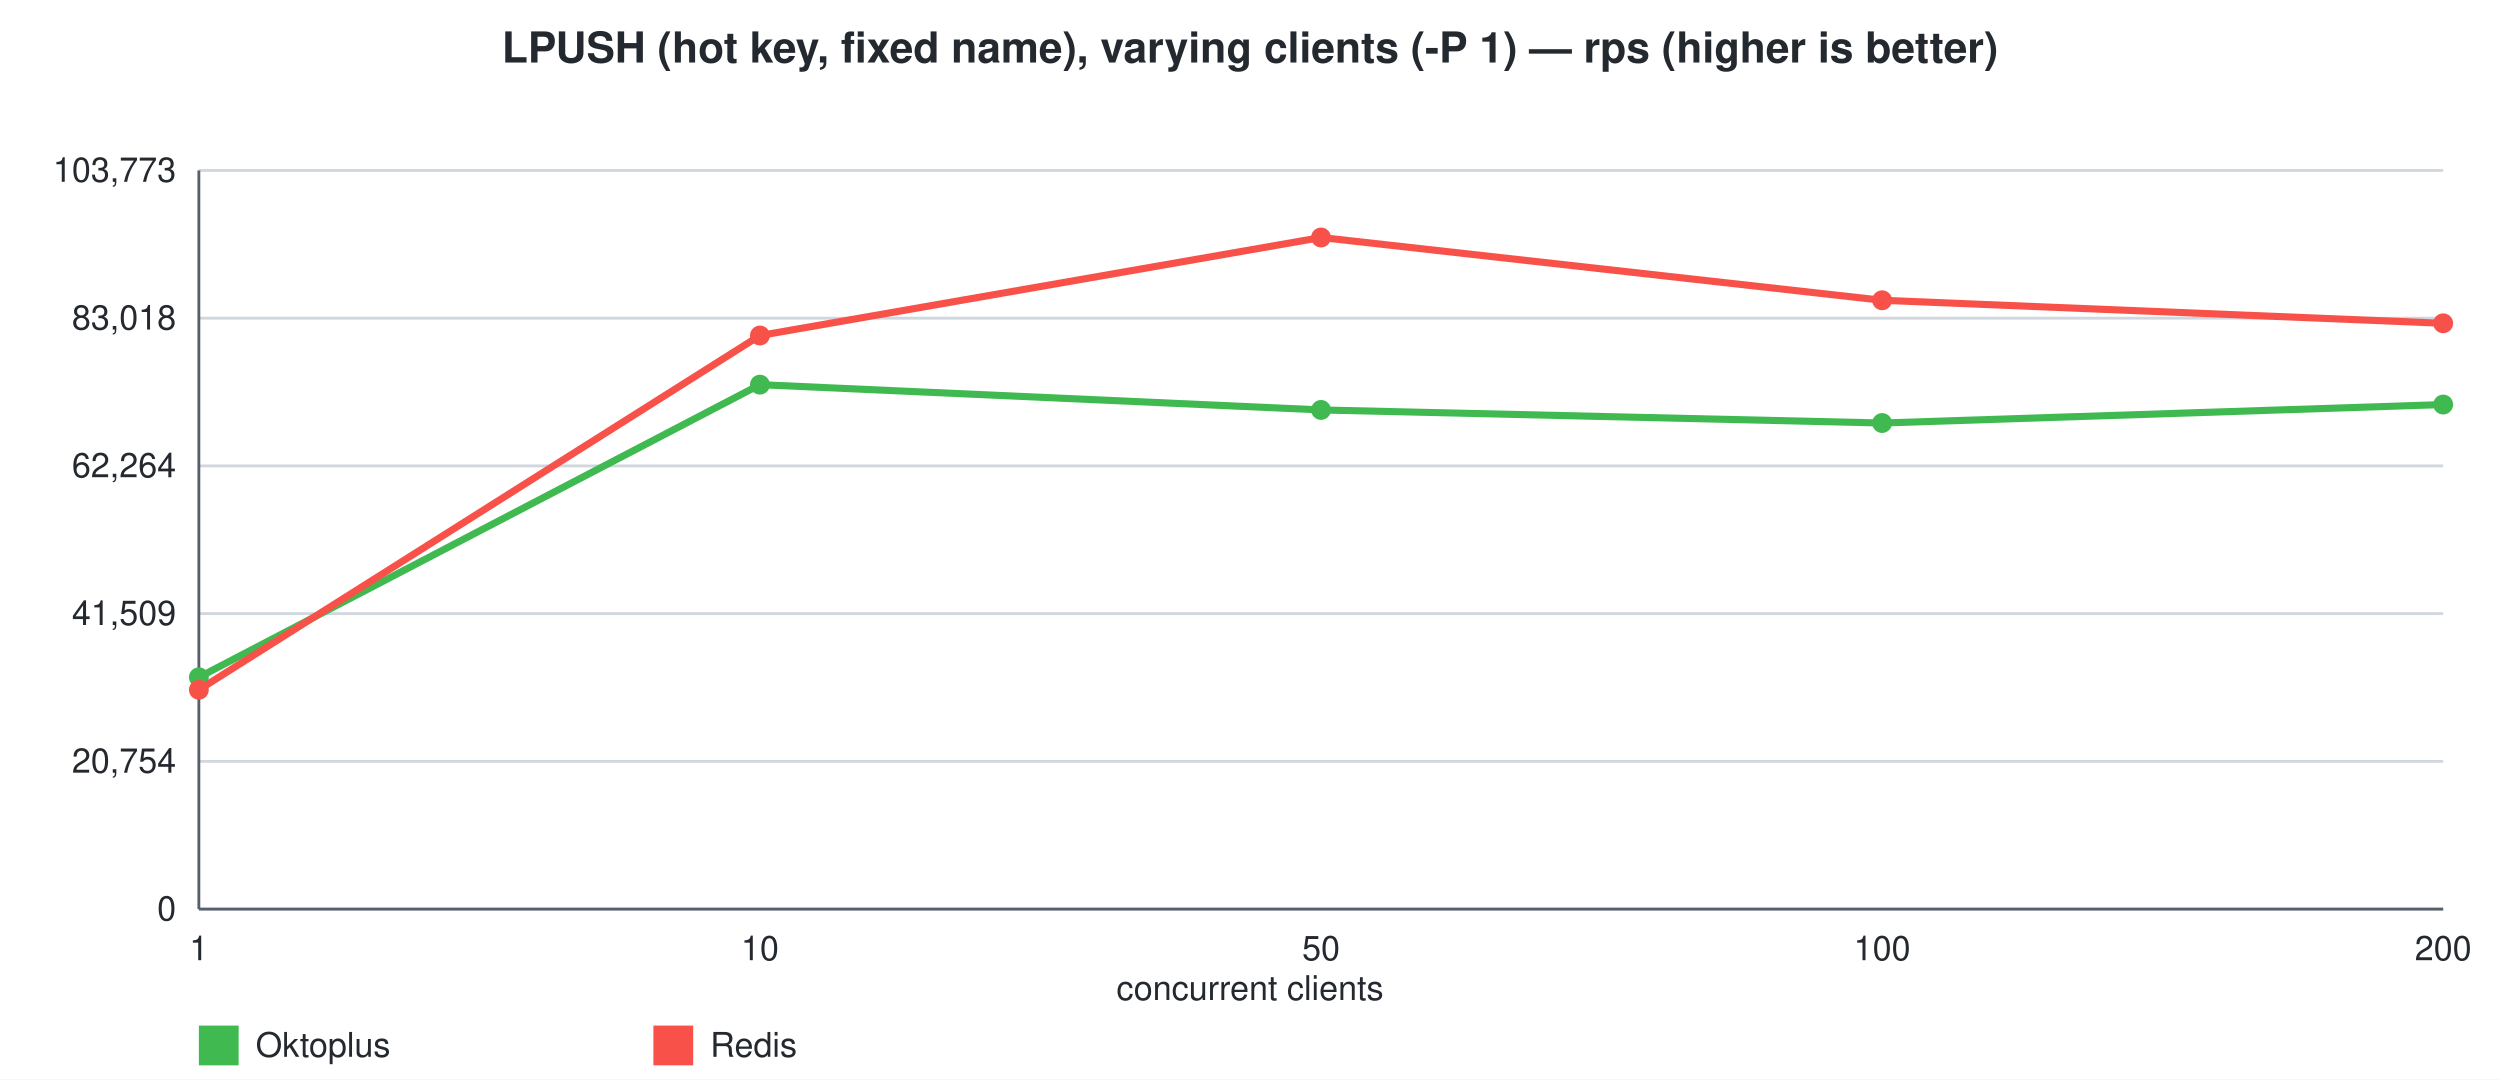
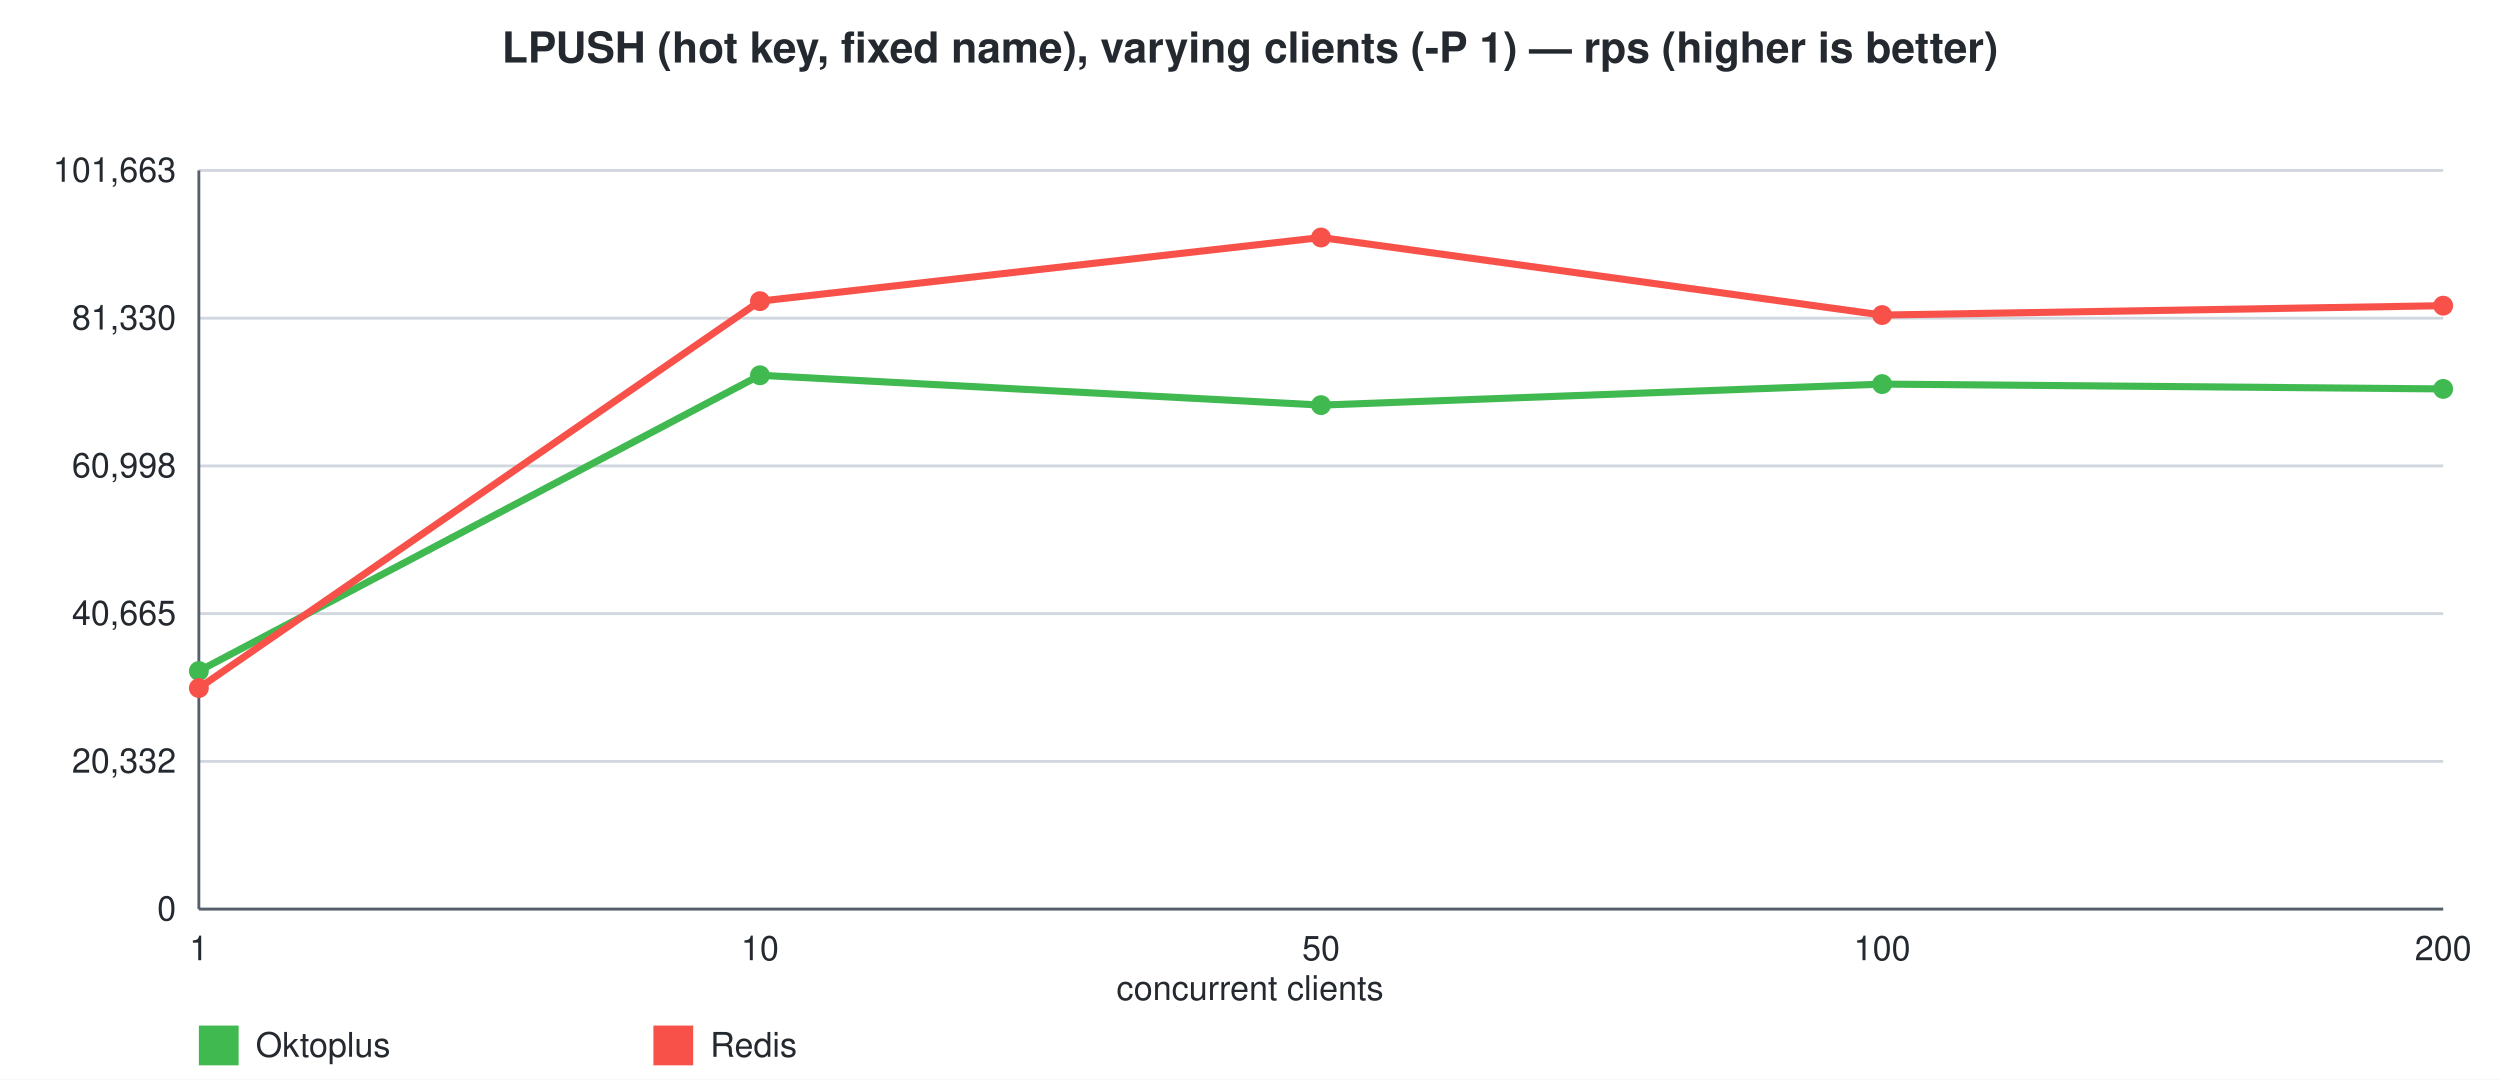
<svg xmlns="http://www.w3.org/2000/svg" width="880" height="380" viewBox="0 0 880 380" font-family="-apple-system, Segoe UI, Helvetica, Arial, sans-serif" font-size="12">
  <rect width="880" height="380" fill="#ffffff" />
  <text x="440.0" y="22" text-anchor="middle" fill="#24292f" font-size="15" font-weight="600">LPUSH (hot key, fixed name), varying clients (-P 1) — rps (higher is better)</text>
  <line x1="70" y1="320.0" x2="860" y2="320.0" stroke="#d0d7de" stroke-width="1" />
  <text x="62" y="324.0" text-anchor="end" fill="#24292f">0</text>
  <line x1="70" y1="268.0" x2="860" y2="268.0" stroke="#d0d7de" stroke-width="1" />
-   <text x="62" y="272.0" text-anchor="end" fill="#24292f">20,754</text>
+   <text x="62" y="272.0" text-anchor="end" fill="#24292f">20,332</text>
  <line x1="70" y1="216.0" x2="860" y2="216.0" stroke="#d0d7de" stroke-width="1" />
-   <text x="62" y="220.0" text-anchor="end" fill="#24292f">41,509</text>
+   <text x="62" y="220.0" text-anchor="end" fill="#24292f">40,665</text>
  <line x1="70" y1="164.0" x2="860" y2="164.0" stroke="#d0d7de" stroke-width="1" />
-   <text x="62" y="168.0" text-anchor="end" fill="#24292f">62,264</text>
+   <text x="62" y="168.0" text-anchor="end" fill="#24292f">60,998</text>
  <line x1="70" y1="112" x2="860" y2="112" stroke="#d0d7de" stroke-width="1" />
-   <text x="62" y="116" text-anchor="end" fill="#24292f">83,018</text>
+   <text x="62" y="116" text-anchor="end" fill="#24292f">81,330</text>
  <line x1="70" y1="60.0" x2="860" y2="60.0" stroke="#d0d7de" stroke-width="1" />
-   <text x="62" y="64.0" text-anchor="end" fill="#24292f">103,773</text>
+   <text x="62" y="64.0" text-anchor="end" fill="#24292f">101,663</text>
  <line x1="70" y1="60" x2="70" y2="320" stroke="#57606a" stroke-width="1" />
  <line x1="70" y1="320" x2="860" y2="320" stroke="#57606a" stroke-width="1" />
  <text x="70.0" y="338" text-anchor="middle" fill="#24292f">1</text>
  <text x="267.5" y="338" text-anchor="middle" fill="#24292f">10</text>
  <text x="465.0" y="338" text-anchor="middle" fill="#24292f">50</text>
  <text x="662.5" y="338" text-anchor="middle" fill="#24292f">100</text>
  <text x="860.0" y="338" text-anchor="middle" fill="#24292f">200</text>
  <text x="440.0" y="352" text-anchor="middle" fill="#24292f">concurrent clients</text>
-   <polyline fill="none" stroke="#3fb950" stroke-width="2.5" points="70.0,238.4 267.5,135.4 465.0,144.3 662.5,148.9 860.0,142.4" />
-   <circle cx="70.0" cy="238.4" r="3.5" fill="#3fb950" />
-   <circle cx="267.5" cy="135.4" r="3.5" fill="#3fb950" />
-   <circle cx="465.0" cy="144.3" r="3.5" fill="#3fb950" />
-   <circle cx="662.5" cy="148.9" r="3.5" fill="#3fb950" />
-   <circle cx="860.0" cy="142.4" r="3.5" fill="#3fb950" />
-   <polyline fill="none" stroke="#f85149" stroke-width="2.5" points="70.0,242.8 267.5,118.1 465.0,83.6 662.5,105.7 860.0,113.8" />
-   <circle cx="70.0" cy="242.8" r="3.5" fill="#f85149" />
-   <circle cx="267.5" cy="118.1" r="3.5" fill="#f85149" />
+   <polyline fill="none" stroke="#3fb950" stroke-width="2.5" points="70.0,236.2 267.5,132.1 465.0,142.6 662.5,135.2 860.0,136.9" />
+   <circle cx="70.0" cy="236.2" r="3.5" fill="#3fb950" />
+   <circle cx="267.5" cy="132.1" r="3.5" fill="#3fb950" />
+   <circle cx="465.0" cy="142.6" r="3.5" fill="#3fb950" />
+   <circle cx="662.5" cy="135.2" r="3.5" fill="#3fb950" />
+   <circle cx="860.0" cy="136.9" r="3.5" fill="#3fb950" />
+   <polyline fill="none" stroke="#f85149" stroke-width="2.5" points="70.0,242.2 267.5,106.0 465.0,83.6 662.5,110.9 860.0,107.6" />
+   <circle cx="70.0" cy="242.2" r="3.5" fill="#f85149" />
+   <circle cx="267.5" cy="106.0" r="3.5" fill="#f85149" />
  <circle cx="465.0" cy="83.6" r="3.5" fill="#f85149" />
-   <circle cx="662.5" cy="105.7" r="3.5" fill="#f85149" />
-   <circle cx="860.0" cy="113.8" r="3.5" fill="#f85149" />
+   <circle cx="662.5" cy="110.9" r="3.5" fill="#f85149" />
+   <circle cx="860.0" cy="107.6" r="3.5" fill="#f85149" />
  <rect x="70" y="361" width="14" height="14" fill="#3fb950" />
  <text x="90" y="372" fill="#24292f">Oktoplus</text>
  <rect x="230" y="361" width="14" height="14" fill="#f85149" />
  <text x="250" y="372" fill="#24292f">Redis</text>
</svg>
